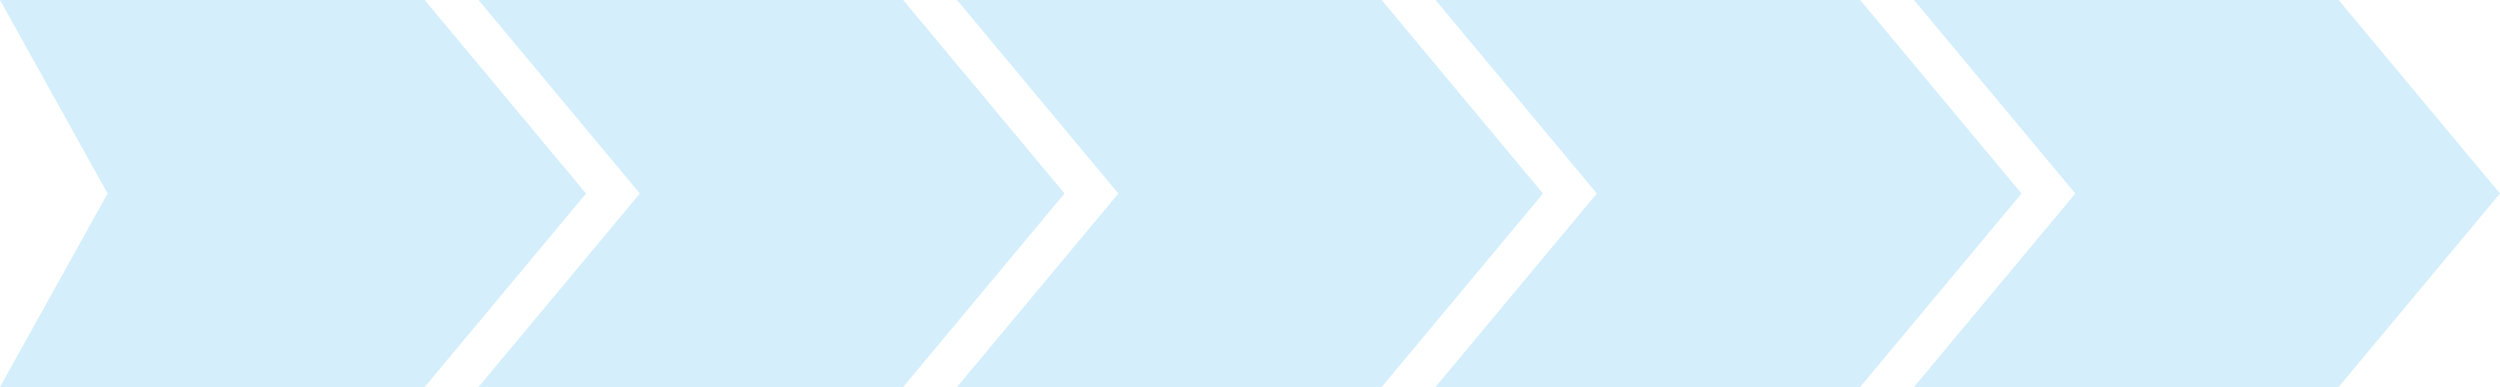
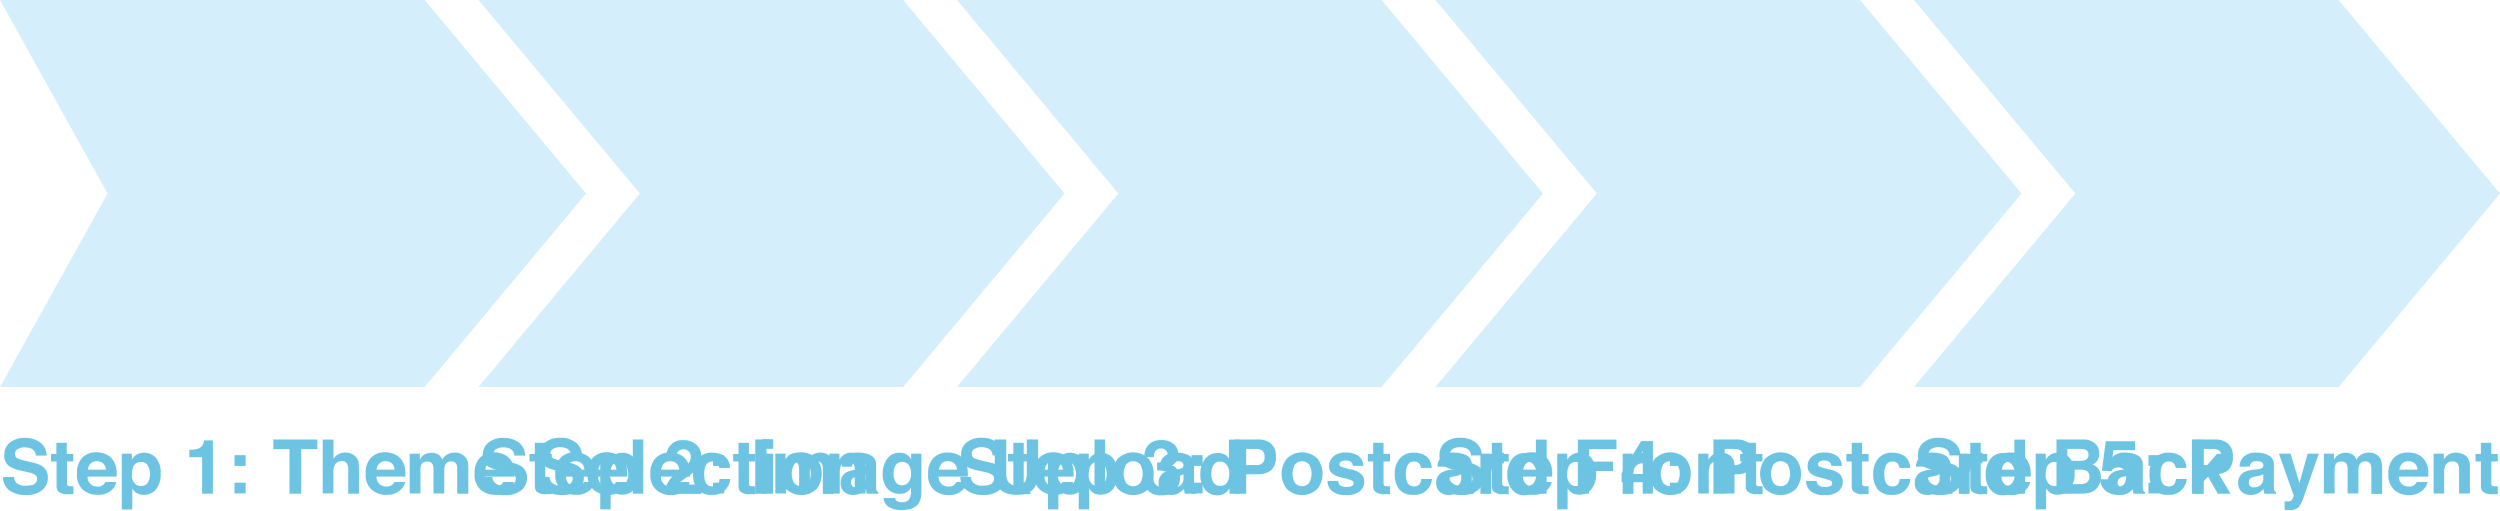
- <svg xmlns="http://www.w3.org/2000/svg" viewBox="0 0 464.8 71.95">
+ <svg xmlns="http://www.w3.org/2000/svg" viewBox="0 0 464.8 94.84">
  <defs>
    <style>
-       .bar {
+       .light-blue {
        fill: #d4effb;
      }

-       .bar-active {
+       .dark-blue {
        fill: #6DC4E2;
      }
    </style>
  </defs>
  <g id="Layer_2" data-name="Layer 2">
    <g id="Layer_2-2" data-name="Layer 2">
-       <polygon class="bar" ng-class="{'bar-active':$ctrl.curStep === 1}" points="78.96 71.95 0 71.95 20 35.98 0 0 78.96 0 108.96 35.98 78.96 71.95" />
-       <polygon class="bar" ng-class="{'bar-active':$ctrl.curStep === 2}" points="167.92 71.95 88.96 71.95 118.96 35.98 88.96 0 167.92 0 197.92 35.98 167.92 71.95" />
-       <polygon class="bar" ng-class="{'bar-active':$ctrl.curStep === 3}" points="256.88 71.95 177.92 71.95 207.92 35.98 177.92 0 256.88 0 286.88 35.98 256.88 71.95" />
-       <polygon class="bar" ng-class="{'bar-active':$ctrl.curStep === 4}" points="345.84 71.95 266.88 71.95 296.88 35.98 266.88 0 345.84 0 375.84 35.98 345.84 71.95" />
-       <polygon class="bar" ng-class="{'bar-active':$ctrl.curStep === 5}" points="434.8 71.95 355.84 71.95 385.84 35.98 355.84 0 434.8 0 464.8 35.98 434.8 71.95" />
+       <polygon id="step_1_chevron" class="light-blue" ng-class="{'dark-blue':$ctrl.curStep === 1}" ng-mouseenter="$ctrl.setHoverStep(1)" ng-mouseleave="$ctrl.setHoverStep(0)" points="78.96 71.95 0 71.95 20 35.98 0 0 78.96 0 108.96 35.98 78.96 71.95" />
+       <polygon id="step_2_chevron" class="light-blue" ng-class="{'dark-blue':$ctrl.curStep === 2}" ng-mouseenter="$ctrl.setHoverStep(2)" ng-mouseleave="$ctrl.setHoverStep(0)" points="167.92 71.95 88.96 71.95 118.96 35.98 88.96 0 167.92 0 197.92 35.98 167.92 71.95" />
+       <polygon id="step_3_chevron" class="light-blue" ng-class="{'dark-blue':$ctrl.curStep === 3}" ng-mouseenter="$ctrl.setHoverStep(3)" ng-mouseleave="$ctrl.setHoverStep(0)" points="256.88 71.95 177.92 71.95 207.92 35.98 177.92 0 256.88 0 286.88 35.98 256.88 71.95" />
+       <polygon id="step_4_chevron" class="light-blue" ng-class="{'dark-blue':$ctrl.curStep === 4}" ng-mouseenter="$ctrl.setHoverStep(4)" ng-mouseleave="$ctrl.setHoverStep(0)" points="345.84 71.95 266.88 71.95 296.88 35.98 266.88 0 345.84 0 375.84 35.98 345.84 71.95" />
+       <polygon id="step_5_chevron" class="light-blue" ng-class="{'dark-blue':$ctrl.curStep === 5}" ng-mouseenter="$ctrl.setHoverStep(5)" ng-mouseleave="$ctrl.setHoverStep(0)" points="434.8 71.95 355.84 71.95 385.84 35.98 355.84 0 434.8 0 464.8 35.98 434.8 71.95" />
+       <g ng-if="$ctrl.isInitilized" />
+       <g id="step_1_text" ng-if="$ctrl.hoverStep === 1">
+         <path class="dark-blue" d="M2.58,88.68a2,2,0,0,0,.38,1,2.24,2.24,0,0,0,1.79.62A3.86,3.86,0,0,0,6,90.17,1.17,1.17,0,0,0,6.9,89a.86.86,0,0,0-.44-.77,4.78,4.78,0,0,0-1.4-.47L4,87.52a6.8,6.8,0,0,1-2.21-.77,2.46,2.46,0,0,1-1-2.18,2.9,2.9,0,0,1,1-2.25,4.25,4.25,0,0,1,2.93-.9,4.49,4.49,0,0,1,2.75.84,3,3,0,0,1,1.19,2.45h-2a1.44,1.44,0,0,0-.81-1.29,2.79,2.79,0,0,0-1.25-.25,2.39,2.39,0,0,0-1.33.33,1,1,0,0,0-.5.92.86.86,0,0,0,.49.81,6.11,6.11,0,0,0,1.34.42l1.77.42A4.5,4.5,0,0,1,8,86.78a2.47,2.47,0,0,1,.9,2.06,2.89,2.89,0,0,1-1.07,2.29,4.51,4.51,0,0,1-3,.91,4.93,4.93,0,0,1-3.13-.9A3,3,0,0,1,.57,88.68Z" />
+         <path class="dark-blue" d="M9.48,85.79V84.4h1V82.33h1.93V84.4h1.21v1.39H12.45v3.94a.89.89,0,0,0,.12.57,1.28,1.28,0,0,0,.71.11h.38v1.46l-.92,0a2.48,2.48,0,0,1-1.89-.48,1.42,1.42,0,0,1-.33-1V85.79Z" />
+         <path class="dark-blue" d="M19.76,84.49a3,3,0,0,1,1.29,1.1,3.64,3.64,0,0,1,.59,1.54,9.46,9.46,0,0,1,.06,1.48H16.28a1.79,1.79,0,0,0,.78,1.57,2,2,0,0,0,1.07.28,1.51,1.51,0,0,0,1.48-.85h2A2.43,2.43,0,0,1,20.89,91,3.62,3.62,0,0,1,18.08,92a4.06,4.06,0,0,1-2.63-.92,3.61,3.61,0,0,1-1.14-3,4,4,0,0,1,1-3,3.59,3.59,0,0,1,2.67-1A4.24,4.24,0,0,1,19.76,84.49Zm-2.92,1.68a2,2,0,0,0-.52,1.15h3.36a1.62,1.62,0,0,0-.52-1.18,1.71,1.71,0,0,0-1.16-.4A1.55,1.55,0,0,0,16.85,86.17Z" />
+         <path class="dark-blue" d="M29,85.14A4,4,0,0,1,29.87,88,4.47,4.47,0,0,1,29,91a2.89,2.89,0,0,1-2.29,1,2.4,2.4,0,0,1-1.49-.44,2.86,2.86,0,0,1-.63-.72v3.88H22.64V84.34h1.87v1.1a3.14,3.14,0,0,1,.67-.77,2.49,2.49,0,0,1,1.56-.5A2.94,2.94,0,0,1,29,85.14Zm-1.5,1.4a1.39,1.39,0,0,0-1.29-.66,1.47,1.47,0,0,0-1.47,1,3.79,3.79,0,0,0-.21,1.35,2.15,2.15,0,0,0,.7,1.83,1.6,1.6,0,0,0,1,.31,1.43,1.43,0,0,0,1.25-.63,3.29,3.29,0,0,0,0-3.2Z" />
+         <path class="dark-blue" d="M35.2,85V83.63a8.61,8.61,0,0,0,1.29-.12,1.81,1.81,0,0,0,1-.52,1.71,1.71,0,0,0,.38-.71,1.65,1.65,0,0,0,.08-.4h1.63v9.91h-2V85Z" />
+         <path class="dark-blue" d="M43.6,84.62h2.07v2H43.6Zm0,5.12h2.07v2H43.6Z" />
+         <path class="dark-blue" d="M59,81.71V83.5h-3v8.29H53.82V83.5h-3V81.71Z" />
+         <path class="dark-blue" d="M65.38,84.38a2.18,2.18,0,0,1,.92.73,2,2,0,0,1,.37.86,10.53,10.53,0,0,1,.07,1.44v4.38h-2V87.25a2,2,0,0,0-.2-1,1,1,0,0,0-1-.52,1.38,1.38,0,0,0-1.16.52,2.38,2.38,0,0,0-.4,1.48v4H60v-10H62V85.3a2.38,2.38,0,0,1,1-.91,2.75,2.75,0,0,1,1.17-.26A3.17,3.17,0,0,1,65.38,84.38Z" />
+         <path class="dark-blue" d="M73.43,84.49a3,3,0,0,1,1.29,1.1,3.64,3.64,0,0,1,.59,1.54,9.46,9.46,0,0,1,.06,1.48H70a1.79,1.79,0,0,0,.78,1.57,2,2,0,0,0,1.07.28,1.51,1.51,0,0,0,1.48-.85h2A2.43,2.43,0,0,1,74.55,91,3.62,3.62,0,0,1,71.75,92a4.06,4.06,0,0,1-2.62-.92,3.61,3.61,0,0,1-1.14-3,4,4,0,0,1,1-3,3.59,3.59,0,0,1,2.67-1A4.24,4.24,0,0,1,73.43,84.49Zm-2.92,1.68A2,2,0,0,0,70,87.32h3.36a1.62,1.62,0,0,0-.52-1.18,1.71,1.71,0,0,0-1.16-.4A1.55,1.55,0,0,0,70.52,86.17Z" />
+         <path class="dark-blue" d="M85.66,84.36a2.16,2.16,0,0,1,.87.67A2.14,2.14,0,0,1,87,86a6.58,6.58,0,0,1,.07,1.1v4.7H85V87a1.56,1.56,0,0,0-.14-.7,1,1,0,0,0-1-.52,1.12,1.12,0,0,0-1.11.67,2.11,2.11,0,0,0-.16.85v4.44h-2V87.35a2.5,2.5,0,0,0-.14-1,1,1,0,0,0-1-.54,1.15,1.15,0,0,0-1.12.54,2.09,2.09,0,0,0-.16.92v4.48h-2V84.35h1.89v1.09a3.14,3.14,0,0,1,.68-.83,2.7,2.7,0,0,1,2.85-.06,2.19,2.19,0,0,1,.64.9,2.48,2.48,0,0,1,1-1,2.9,2.9,0,0,1,1.34-.31A2.6,2.6,0,0,1,85.66,84.36Z" />
+         <path class="dark-blue" d="M93.67,84.49A3,3,0,0,1,95,85.59a3.64,3.64,0,0,1,.59,1.54,9.46,9.46,0,0,1,.06,1.48H90.19A1.79,1.79,0,0,0,91,90.18a2,2,0,0,0,1.07.28,1.51,1.51,0,0,0,1.48-.85h2A2.43,2.43,0,0,1,94.79,91,3.62,3.62,0,0,1,92,92a4.06,4.06,0,0,1-2.62-.92,3.61,3.61,0,0,1-1.14-3,4,4,0,0,1,1-3,3.59,3.59,0,0,1,2.67-1A4.24,4.24,0,0,1,93.67,84.49Zm-2.92,1.68a2,2,0,0,0-.52,1.15h3.36a1.62,1.62,0,0,0-.52-1.18,1.71,1.71,0,0,0-1.16-.4A1.55,1.55,0,0,0,90.75,86.17Z" />
+         <path class="dark-blue" d="M102.16,88.68a2,2,0,0,0,.38,1,2.24,2.24,0,0,0,1.79.62,3.86,3.86,0,0,0,1.24-.16,1.17,1.17,0,0,0,.9-1.17.86.86,0,0,0-.44-.77,4.78,4.78,0,0,0-1.4-.47l-1.09-.24a6.8,6.8,0,0,1-2.21-.77,2.46,2.46,0,0,1-1-2.18,2.9,2.9,0,0,1,1-2.25,4.25,4.25,0,0,1,2.93-.9,4.49,4.49,0,0,1,2.75.84,3,3,0,0,1,1.19,2.45h-2a1.44,1.44,0,0,0-.81-1.29,2.79,2.79,0,0,0-1.25-.25,2.39,2.39,0,0,0-1.33.33,1,1,0,0,0-.5.92.86.86,0,0,0,.49.81,6.11,6.11,0,0,0,1.34.42l1.77.42a4.5,4.5,0,0,1,1.74.73,2.47,2.47,0,0,1,.9,2.06,2.89,2.89,0,0,1-1.07,2.29,4.51,4.51,0,0,1-3,.91,4.93,4.93,0,0,1-3.13-.9,3,3,0,0,1-1.14-2.47Z" />
+         <path class="dark-blue" d="M114.68,84.49a3,3,0,0,1,1.29,1.1,3.64,3.64,0,0,1,.59,1.54,9.46,9.46,0,0,1,.06,1.48H111.2a1.79,1.79,0,0,0,.78,1.57,2,2,0,0,0,1.07.28,1.51,1.51,0,0,0,1.48-.85h2A2.43,2.43,0,0,1,115.8,91,3.62,3.62,0,0,1,113,92a4.06,4.06,0,0,1-2.62-.92,3.61,3.61,0,0,1-1.14-3,4,4,0,0,1,1-3,3.59,3.59,0,0,1,2.67-1A4.24,4.24,0,0,1,114.68,84.49Zm-2.92,1.68a2,2,0,0,0-.52,1.15h3.36a1.62,1.62,0,0,0-.52-1.18,1.71,1.71,0,0,0-1.16-.4A1.55,1.55,0,0,0,111.77,86.17Z" />
+         <path class="dark-blue" d="M119.6,91.79h-1.95V81.71h1.95Z" />
+         <path class="dark-blue" d="M126.36,84.49a3,3,0,0,1,1.29,1.1,3.64,3.64,0,0,1,.59,1.54,9.46,9.46,0,0,1,.06,1.48h-5.43a1.79,1.79,0,0,0,.78,1.57,2,2,0,0,0,1.07.28,1.51,1.51,0,0,0,1.48-.85h2a2.43,2.43,0,0,1-.72,1.35,3.62,3.62,0,0,1-2.8,1.09,4.06,4.06,0,0,1-2.62-.92,3.61,3.61,0,0,1-1.14-3,4,4,0,0,1,1-3,3.59,3.59,0,0,1,2.67-1A4.24,4.24,0,0,1,126.36,84.49Zm-2.92,1.68a2,2,0,0,0-.52,1.15h3.36a1.62,1.62,0,0,0-.52-1.18,1.71,1.71,0,0,0-1.16-.4A1.55,1.55,0,0,0,123.44,86.17Z" />
+         <path class="dark-blue" d="M133.74,87a1.71,1.71,0,0,0-.28-.75,1.18,1.18,0,0,0-1-.45,1.34,1.34,0,0,0-1.35,1,4.06,4.06,0,0,0-.19,1.38,3.73,3.73,0,0,0,.19,1.32,1.3,1.3,0,0,0,1.32.93,1.16,1.16,0,0,0,1-.37,1.83,1.83,0,0,0,.35-1h2a3.26,3.26,0,0,1-.64,1.68A3.13,3.13,0,0,1,132.36,92,3.18,3.18,0,0,1,129.71,91a4.31,4.31,0,0,1-.85-2.77,4.37,4.37,0,0,1,.94-3,3.27,3.27,0,0,1,2.59-1.07,3.89,3.89,0,0,1,2.29.63A2.92,2.92,0,0,1,135.74,87Z" />
+         <path class="dark-blue" d="M136.31,85.79V84.4h1V82.33h1.93V84.4h1.21v1.39h-1.21v3.94a.89.89,0,0,0,.12.57,1.28,1.28,0,0,0,.71.11h.38v1.46l-.92,0a2.48,2.48,0,0,1-1.89-.48,1.42,1.42,0,0,1-.33-1V85.79Z" />
+         <path class="dark-blue" d="M143.74,83.45h-2v-1.8h2Zm-2,.89h2v7.45h-2Z" />
+         <path class="dark-blue" d="M151.84,90.88a4.1,4.1,0,0,1-5.73,0,4.62,4.62,0,0,1,0-5.6,4.06,4.06,0,0,1,5.73,0,4.62,4.62,0,0,1,0,5.6Zm-1.56-1.08a3.48,3.48,0,0,0,0-3.45,1.73,1.73,0,0,0-2.63,0,3.46,3.46,0,0,0,0,3.45,1.73,1.73,0,0,0,2.63,0Z" />
+         <path class="dark-blue" d="M160.19,84.76a2.47,2.47,0,0,1,.73,2v5h-2V87.26a2.07,2.07,0,0,0-.16-.9,1.1,1.1,0,0,0-1.09-.57,1.35,1.35,0,0,0-1.35.84,2.9,2.9,0,0,0-.19,1.13v4h-1.95V84.35h1.89v1.09a3.28,3.28,0,0,1,.71-.83,2.45,2.45,0,0,1,1.52-.45A2.86,2.86,0,0,1,160.19,84.76Z" />
+       </g>
+       <g id="step_2_text" ng-if="$ctrl.hoverStep === 2">
+         <path class="dark-blue" d="M91.54,88.68a2,2,0,0,0,.38,1,2.24,2.24,0,0,0,1.79.62A3.86,3.86,0,0,0,95,90.17a1.17,1.17,0,0,0,.9-1.17.86.86,0,0,0-.44-.77,4.78,4.78,0,0,0-1.4-.47l-1.09-.24a6.8,6.8,0,0,1-2.21-.77,2.46,2.46,0,0,1-1-2.18,2.9,2.9,0,0,1,1-2.25,4.25,4.25,0,0,1,2.93-.9,4.49,4.49,0,0,1,2.75.84,3,3,0,0,1,1.19,2.45h-2a1.44,1.44,0,0,0-.81-1.29,2.79,2.79,0,0,0-1.25-.25,2.39,2.39,0,0,0-1.33.33,1,1,0,0,0-.5.92.86.86,0,0,0,.49.81,6.11,6.11,0,0,0,1.34.42l1.77.42a4.5,4.5,0,0,1,1.74.73,2.47,2.47,0,0,1,.9,2.06,2.89,2.89,0,0,1-1.07,2.29,4.51,4.51,0,0,1-3,.91,4.93,4.93,0,0,1-3.13-.9,3,3,0,0,1-1.14-2.47Z" />
+         <path class="dark-blue" d="M98.44,85.79V84.4h1V82.33h1.93V84.4h1.21v1.39h-1.21v3.94a.89.89,0,0,0,.12.57,1.28,1.28,0,0,0,.71.11h.38v1.46l-.92,0a2.48,2.48,0,0,1-1.89-.48,1.42,1.42,0,0,1-.33-1V85.79Z" />
+         <path class="dark-blue" d="M108.73,84.49a3,3,0,0,1,1.29,1.1,3.64,3.64,0,0,1,.59,1.54,9.46,9.46,0,0,1,.06,1.48h-5.43a1.79,1.79,0,0,0,.78,1.57,2,2,0,0,0,1.07.28,1.51,1.51,0,0,0,1.48-.85h2a2.43,2.43,0,0,1-.72,1.35A3.62,3.62,0,0,1,107,92a4.06,4.06,0,0,1-2.62-.92,3.61,3.61,0,0,1-1.14-3,4,4,0,0,1,1-3,3.59,3.59,0,0,1,2.67-1A4.24,4.24,0,0,1,108.73,84.49Zm-2.92,1.68a2,2,0,0,0-.52,1.15h3.36a1.62,1.62,0,0,0-.52-1.18,1.71,1.71,0,0,0-1.16-.4A1.55,1.55,0,0,0,105.81,86.17Z" />
+         <path class="dark-blue" d="M117.92,85.14a4,4,0,0,1,.91,2.83,4.47,4.47,0,0,1-.89,3,2.89,2.89,0,0,1-2.29,1,2.4,2.4,0,0,1-1.49-.44,2.86,2.86,0,0,1-.63-.72v3.88H111.6V84.34h1.87v1.1a3.14,3.14,0,0,1,.67-.77,2.49,2.49,0,0,1,1.56-.5A2.94,2.94,0,0,1,117.92,85.14Zm-1.5,1.4a1.39,1.39,0,0,0-1.29-.66,1.47,1.47,0,0,0-1.47,1,3.79,3.79,0,0,0-.21,1.35,2.15,2.15,0,0,0,.7,1.83,1.6,1.6,0,0,0,1,.31,1.43,1.43,0,0,0,1.25-.63,3.29,3.29,0,0,0,0-3.2Z" />
+         <path class="dark-blue" d="M124.08,89.84a5.51,5.51,0,0,1,2-2.1,14.51,14.51,0,0,0,1.74-1.38,2,2,0,0,0,.61-1.42,1.57,1.57,0,0,0-.35-1,1.42,1.42,0,0,0-2.21.25,3.28,3.28,0,0,0-.22,1.22h-1.89a4.79,4.79,0,0,1,.46-2A2.86,2.86,0,0,1,127,81.83a3.52,3.52,0,0,1,2.5.87A3,3,0,0,1,130.4,85a3.12,3.12,0,0,1-.66,2,6.56,6.56,0,0,1-1.42,1.26l-.78.55q-.73.52-1,.75a2.19,2.19,0,0,0-.46.54h4.33v1.72h-6.79A4.66,4.66,0,0,1,124.08,89.84Z" />
+         <path class="dark-blue" d="M132.56,84.62h2.07v2h-2.07Zm0,5.12h2.07v2h-2.07Z" />
+         <path class="dark-blue" d="M142.51,91.79h-2.09V81.71h2.09Z" />
+         <path class="dark-blue" d="M153.62,84.36a2.16,2.16,0,0,1,.87.67,2.14,2.14,0,0,1,.42,1,6.58,6.58,0,0,1,.07,1.1v4.7h-2V87a1.56,1.56,0,0,0-.14-.7,1,1,0,0,0-1-.52,1.12,1.12,0,0,0-1.11.67,2.11,2.11,0,0,0-.16.85v4.44h-2V87.35a2.5,2.5,0,0,0-.14-1,1,1,0,0,0-1-.54,1.15,1.15,0,0,0-1.12.54,2.09,2.09,0,0,0-.16.92v4.48h-2V84.35h1.89v1.09a3.14,3.14,0,0,1,.68-.83,2.7,2.7,0,0,1,2.85-.06,2.19,2.19,0,0,1,.64.9,2.48,2.48,0,0,1,1-1,2.9,2.9,0,0,1,1.34-.31A2.6,2.6,0,0,1,153.62,84.36Z" />
+         <path class="dark-blue" d="M159.72,87.26a3.08,3.08,0,0,0,.78-.17.59.59,0,0,0,.42-.55.65.65,0,0,0-.32-.63,2,2,0,0,0-.95-.17,1.24,1.24,0,0,0-1,.34,1.41,1.41,0,0,0-.28.68h-1.88a2.86,2.86,0,0,1,.55-1.61,3.2,3.2,0,0,1,2.66-1,4.75,4.75,0,0,1,2.18.49,1.86,1.86,0,0,1,1,1.83v3.42q0,.36,0,.86a1.09,1.09,0,0,0,.12.52.69.69,0,0,0,.29.23v.29h-2.12a2.12,2.12,0,0,1-.12-.42c0-.13,0-.28-.05-.45a4,4,0,0,1-.94.75,2.82,2.82,0,0,1-1.43.36,2.47,2.47,0,0,1-1.68-.58,2.05,2.05,0,0,1-.66-1.64,2.12,2.12,0,0,1,1.07-2,4.77,4.77,0,0,1,1.72-.48Zm1.19.91a2.16,2.16,0,0,1-.38.19,3.2,3.2,0,0,1-.52.13l-.44.08a2.92,2.92,0,0,0-.9.27.89.89,0,0,0-.46.83.86.86,0,0,0,.28.72,1.07,1.07,0,0,0,.68.22,2,2,0,0,0,1.18-.37,1.56,1.56,0,0,0,.56-1.35Z" />
+         <path class="dark-blue" d="M168.25,84.33a2.34,2.34,0,0,1,1.15,1.08V84.34h1.9V91.4a4,4,0,0,1-.49,2.17q-.83,1.26-3.2,1.26a4.36,4.36,0,0,1-2.33-.56,2.07,2.07,0,0,1-1-1.67h2.12a.88.88,0,0,0,.27.49,1.65,1.65,0,0,0,1.06.27,1.42,1.42,0,0,0,1.41-.7,3.56,3.56,0,0,0,.23-1.52v-.48a2.38,2.38,0,0,1-.6.72,2.42,2.42,0,0,1-1.51.44,2.86,2.86,0,0,1-2.29-1,4.08,4.08,0,0,1-.86-2.73,4.61,4.61,0,0,1,.83-2.79,2.73,2.73,0,0,1,2.34-1.13A2.57,2.57,0,0,1,168.25,84.33Zm.66,5.34a2.39,2.39,0,0,0,.47-1.64,2.52,2.52,0,0,0-.45-1.61,1.45,1.45,0,0,0-1.19-.55,1.41,1.41,0,0,0-1.41,1,3.44,3.44,0,0,0-.2,1.26,2.89,2.89,0,0,0,.22,1.16,1.42,1.42,0,0,0,1.42.94A1.5,1.5,0,0,0,168.91,89.67Z" />
+         <path class="dark-blue" d="M178,84.49a3,3,0,0,1,1.29,1.1,3.64,3.64,0,0,1,.59,1.54,9.46,9.46,0,0,1,.06,1.48h-5.43a1.79,1.79,0,0,0,.78,1.57,2,2,0,0,0,1.07.28,1.51,1.51,0,0,0,1.48-.85h2a2.43,2.43,0,0,1-.72,1.35,3.62,3.62,0,0,1-2.8,1.09,4.06,4.06,0,0,1-2.62-.92,3.61,3.61,0,0,1-1.14-3,4,4,0,0,1,1-3,3.59,3.59,0,0,1,2.67-1A4.24,4.24,0,0,1,178,84.49Zm-2.92,1.68a2,2,0,0,0-.52,1.15h3.36a1.62,1.62,0,0,0-.52-1.18,1.71,1.71,0,0,0-1.16-.4A1.55,1.55,0,0,0,175.05,86.17Z" />
+         <path class="dark-blue" d="M184.94,81.71h2.14V87.9a3.51,3.51,0,0,0,.25,1.52,2,2,0,0,0,3.32,0,3.51,3.51,0,0,0,.25-1.52V81.71H193V87.9a5.2,5.2,0,0,1-.5,2.5Q191.6,92,189,92t-3.55-1.64a5.2,5.2,0,0,1-.5-2.5Z" />
+         <path class="dark-blue" d="M201.16,85.14a4,4,0,0,1,.91,2.83,4.47,4.47,0,0,1-.89,3,2.89,2.89,0,0,1-2.29,1,2.4,2.4,0,0,1-1.49-.44,2.86,2.86,0,0,1-.63-.72v3.88h-1.93V84.34h1.87v1.1a3.14,3.14,0,0,1,.67-.77,2.49,2.49,0,0,1,1.56-.5A2.94,2.94,0,0,1,201.16,85.14Zm-1.5,1.4a1.39,1.39,0,0,0-1.29-.66,1.47,1.47,0,0,0-1.47,1,3.79,3.79,0,0,0-.21,1.35,2.15,2.15,0,0,0,.7,1.83,1.6,1.6,0,0,0,1,.31,1.43,1.43,0,0,0,1.25-.63,3.29,3.29,0,0,0,0-3.2Z" />
+         <path class="dark-blue" d="M205.44,91.79h-1.95V81.71h1.95Z" />
+         <path class="dark-blue" d="M213.55,90.88a4.1,4.1,0,0,1-5.73,0,4.62,4.62,0,0,1,0-5.6,4.06,4.06,0,0,1,5.73,0,4.62,4.62,0,0,1,0,5.6ZM212,89.8a3.48,3.48,0,0,0,0-3.45,1.73,1.73,0,0,0-2.63,0,3.46,3.46,0,0,0,0,3.45,1.73,1.73,0,0,0,2.63,0Z" />
+         <path class="dark-blue" d="M218.84,87.26a3.08,3.08,0,0,0,.78-.17.59.59,0,0,0,.42-.55.65.65,0,0,0-.32-.63,2,2,0,0,0-.95-.17,1.24,1.24,0,0,0-1,.34,1.41,1.41,0,0,0-.28.68h-1.88a2.86,2.86,0,0,1,.55-1.61,3.2,3.2,0,0,1,2.66-1,4.75,4.75,0,0,1,2.18.49,1.86,1.86,0,0,1,1,1.83v3.42q0,.36,0,.86a1.09,1.09,0,0,0,.12.52.69.69,0,0,0,.29.23v.29h-2.12a2.12,2.12,0,0,1-.12-.42c0-.13,0-.28-.05-.45a4,4,0,0,1-.94.75,2.82,2.82,0,0,1-1.43.36,2.47,2.47,0,0,1-1.68-.58,2.05,2.05,0,0,1-.66-1.64,2.12,2.12,0,0,1,1.07-2,4.77,4.77,0,0,1,1.72-.48Zm1.19.91a2.16,2.16,0,0,1-.38.19,3.2,3.2,0,0,1-.52.13l-.44.08a2.92,2.92,0,0,0-.9.27.89.89,0,0,0-.46.83.86.86,0,0,0,.28.72,1.07,1.07,0,0,0,.68.22,2,2,0,0,0,1.18-.37,1.56,1.56,0,0,0,.56-1.35Z" />
+         <path class="dark-blue" d="M227.63,84.46a2.37,2.37,0,0,1,.85.82V81.73h2V91.79h-1.89v-1a2.75,2.75,0,0,1-1,1,2.67,2.67,0,0,1-1.33.3,2.77,2.77,0,0,1-2.2-1.06,4.06,4.06,0,0,1-.89-2.71,4.67,4.67,0,0,1,.88-3,2.86,2.86,0,0,1,2.35-1.09A2.4,2.4,0,0,1,227.63,84.46Zm.48,5.31a2.72,2.72,0,0,0,.43-1.59,2.44,2.44,0,0,0-.69-2,1.49,1.49,0,0,0-1-.36,1.37,1.37,0,0,0-1.25.65,3,3,0,0,0-.4,1.6,3,3,0,0,0,.41,1.65,1.37,1.37,0,0,0,1.23.62A1.44,1.44,0,0,0,228.11,89.76Z" />
+       </g>
+       <g id="step_3_text" ng-if="$ctrl.hoverStep === 3">
+         <path class="dark-blue" d="M180.5,88.68a2,2,0,0,0,.38,1,2.24,2.24,0,0,0,1.79.62,3.86,3.86,0,0,0,1.24-.16,1.17,1.17,0,0,0,.9-1.17.86.86,0,0,0-.44-.77,4.78,4.78,0,0,0-1.4-.47l-1.09-.24a6.8,6.8,0,0,1-2.21-.77,2.46,2.46,0,0,1-1-2.18,2.9,2.9,0,0,1,1-2.25,4.25,4.25,0,0,1,2.93-.9,4.49,4.49,0,0,1,2.75.84,3,3,0,0,1,1.19,2.45h-2a1.44,1.44,0,0,0-.81-1.29,2.79,2.79,0,0,0-1.25-.25,2.39,2.39,0,0,0-1.33.33,1,1,0,0,0-.5.92.86.86,0,0,0,.49.81,6.11,6.11,0,0,0,1.34.42l1.77.42a4.5,4.5,0,0,1,1.74.73,2.47,2.47,0,0,1,.9,2.06,2.89,2.89,0,0,1-1.07,2.29,4.51,4.51,0,0,1-3,.91,4.93,4.93,0,0,1-3.13-.9,3,3,0,0,1-1.14-2.47Z" />
+         <path class="dark-blue" d="M187.4,85.79V84.4h1V82.33h1.93V84.4h1.21v1.39h-1.21v3.94a.89.89,0,0,0,.12.57,1.28,1.28,0,0,0,.71.11h.38v1.46l-.92,0a2.48,2.48,0,0,1-1.89-.48,1.42,1.42,0,0,1-.33-1V85.79Z" />
+         <path class="dark-blue" d="M197.68,84.49a3,3,0,0,1,1.29,1.1,3.64,3.64,0,0,1,.59,1.54,9.46,9.46,0,0,1,.06,1.48H194.2a1.79,1.79,0,0,0,.78,1.57,2,2,0,0,0,1.07.28,1.51,1.51,0,0,0,1.48-.85h2a2.43,2.43,0,0,1-.72,1.35A3.62,3.62,0,0,1,196,92a4.06,4.06,0,0,1-2.62-.92,3.61,3.61,0,0,1-1.14-3,4,4,0,0,1,1-3,3.59,3.59,0,0,1,2.67-1A4.24,4.24,0,0,1,197.68,84.49Zm-2.92,1.68a2,2,0,0,0-.52,1.15h3.36a1.62,1.62,0,0,0-.52-1.18,1.71,1.71,0,0,0-1.16-.4A1.55,1.55,0,0,0,194.77,86.17Z" />
+         <path class="dark-blue" d="M206.88,85.14a4,4,0,0,1,.91,2.83,4.47,4.47,0,0,1-.89,3,2.89,2.89,0,0,1-2.29,1,2.4,2.4,0,0,1-1.49-.44,2.86,2.86,0,0,1-.63-.72v3.88h-1.93V84.34h1.87v1.1a3.14,3.14,0,0,1,.67-.77,2.49,2.49,0,0,1,1.56-.5A2.94,2.94,0,0,1,206.88,85.14Zm-1.5,1.4a1.39,1.39,0,0,0-1.29-.66,1.47,1.47,0,0,0-1.47,1,3.79,3.79,0,0,0-.21,1.35,2.15,2.15,0,0,0,.7,1.83,1.6,1.6,0,0,0,1,.31,1.43,1.43,0,0,0,1.25-.63,3.29,3.29,0,0,0,0-3.2Z" />
+         <path class="dark-blue" d="M214.43,88.75a2.22,2.22,0,0,0,.19,1,1.31,1.31,0,0,0,1.29.72,1.42,1.42,0,0,0,1-.39,1.46,1.46,0,0,0,.43-1.13,1.28,1.28,0,0,0-.79-1.31,4,4,0,0,0-1.42-.18V86a3.67,3.67,0,0,0,1.32-.18,1.14,1.14,0,0,0,.65-1.16,1.3,1.3,0,0,0-.33-.92,1.21,1.21,0,0,0-.93-.36,1.18,1.18,0,0,0-1,.44,1.86,1.86,0,0,0-.31,1.17h-1.82a4.9,4.9,0,0,1,.25-1.4,3.15,3.15,0,0,1,.75-1.07,2.62,2.62,0,0,1,.91-.53,3.93,3.93,0,0,1,1.29-.18,3.43,3.43,0,0,1,2.29.73,2.45,2.45,0,0,1,.87,2,2.18,2.18,0,0,1-.52,1.48,1.78,1.78,0,0,1-.68.51,1.41,1.41,0,0,1,.77.46,2.45,2.45,0,0,1,.75,1.89,3.18,3.18,0,0,1-.87,2.21,3.32,3.32,0,0,1-2.58,1A3.12,3.12,0,0,1,213,90.66a4.08,4.08,0,0,1-.48-1.91Z" />
+         <path class="dark-blue" d="M221.52,84.62h2.07v2h-2.07Zm0,5.12h2.07v2h-2.07Z" />
+         <path class="dark-blue" d="M236.32,87.43a3.84,3.84,0,0,1-2.53.74h-2.1v3.62H229.6V81.71h4.33a3.49,3.49,0,0,1,2.39.78,3,3,0,0,1,.89,2.41A3.13,3.13,0,0,1,236.32,87.43Zm-1.61-3.63a1.7,1.7,0,0,0-1.12-.33h-1.9v3h1.9a1.61,1.61,0,0,0,1.12-.36,1.48,1.48,0,0,0,.4-1.15A1.39,1.39,0,0,0,234.71,83.8Z" />
+         <path class="dark-blue" d="M244.95,90.88a4.1,4.1,0,0,1-5.73,0,4.62,4.62,0,0,1,0-5.6,4.06,4.06,0,0,1,5.73,0,4.62,4.62,0,0,1,0,5.6Zm-1.56-1.08a3.48,3.48,0,0,0,0-3.45,1.73,1.73,0,0,0-2.63,0,3.46,3.46,0,0,0,0,3.45,1.73,1.73,0,0,0,2.63,0Z" />
+         <path class="dark-blue" d="M248.79,89.41a1.3,1.3,0,0,0,.27.74,1.82,1.82,0,0,0,1.35.39,2.06,2.06,0,0,0,.92-.17.55.55,0,0,0,.34-.51.55.55,0,0,0-.27-.5,11.18,11.18,0,0,0-2-.59,4.23,4.23,0,0,1-1.79-.79,1.7,1.7,0,0,1-.52-1.34,2.32,2.32,0,0,1,.81-1.77,3.26,3.26,0,0,1,2.29-.74,4.2,4.2,0,0,1,2.28.56,2.39,2.39,0,0,1,1,1.92h-1.95a1.15,1.15,0,0,0-.21-.59,1.34,1.34,0,0,0-1.1-.4,1.58,1.58,0,0,0-.91.2.57.57,0,0,0-.27.46.51.51,0,0,0,.29.49,12.47,12.47,0,0,0,2,.54,3.73,3.73,0,0,1,1.75.83,1.88,1.88,0,0,1,.57,1.4,2.26,2.26,0,0,1-.83,1.81,3.88,3.88,0,0,1-2.55.7,3.85,3.85,0,0,1-2.6-.74,2.41,2.41,0,0,1-.84-1.89Z" />
+         <path class="dark-blue" d="M254.3,85.79V84.4h1V82.33h1.93V84.4h1.21v1.39h-1.21v3.94a.89.89,0,0,0,.12.57,1.28,1.28,0,0,0,.71.11h.38v1.46l-.92,0a2.48,2.48,0,0,1-1.89-.48,1.42,1.42,0,0,1-.33-1V85.79Z" />
+         <path class="dark-blue" d="M264.19,87a1.71,1.71,0,0,0-.28-.75,1.18,1.18,0,0,0-1-.45,1.34,1.34,0,0,0-1.35,1,4.06,4.06,0,0,0-.19,1.38,3.73,3.73,0,0,0,.19,1.32,1.3,1.3,0,0,0,1.32.93,1.16,1.16,0,0,0,1-.37,1.83,1.83,0,0,0,.35-1h2a3.26,3.26,0,0,1-.64,1.68A3.13,3.13,0,0,1,262.81,92,3.18,3.18,0,0,1,260.16,91a4.31,4.31,0,0,1-.85-2.77,4.37,4.37,0,0,1,.94-3,3.27,3.27,0,0,1,2.59-1.07,3.89,3.89,0,0,1,2.29.63A2.92,2.92,0,0,1,266.19,87Z" />
+         <path class="dark-blue" d="M270.47,87.26a3.08,3.08,0,0,0,.78-.17.59.59,0,0,0,.42-.55.65.65,0,0,0-.32-.63,2,2,0,0,0-.95-.17,1.24,1.24,0,0,0-1,.34,1.41,1.41,0,0,0-.28.68h-1.88a2.86,2.86,0,0,1,.55-1.61,3.2,3.2,0,0,1,2.66-1,4.75,4.75,0,0,1,2.18.49,1.86,1.86,0,0,1,1,1.83v3.42q0,.36,0,.86a1.09,1.09,0,0,0,.12.52.69.69,0,0,0,.29.23v.29H271.9a2.12,2.12,0,0,1-.12-.42c0-.13,0-.28-.05-.45a4,4,0,0,1-.94.75,2.82,2.82,0,0,1-1.43.36,2.47,2.47,0,0,1-1.68-.58,2.05,2.05,0,0,1-.66-1.64,2.12,2.12,0,0,1,1.07-2,4.77,4.77,0,0,1,1.72-.48Zm1.19.91a2.16,2.16,0,0,1-.38.19,3.2,3.2,0,0,1-.52.13l-.44.08a2.92,2.92,0,0,0-.9.27.89.89,0,0,0-.46.83.86.86,0,0,0,.28.72,1.07,1.07,0,0,0,.68.22,2,2,0,0,0,1.18-.37,1.56,1.56,0,0,0,.56-1.35Z" />
+         <path class="dark-blue" d="M279.44,84.16h.17v2l-.33,0h-.23a1.62,1.62,0,0,0-1.58.77,3,3,0,0,0-.23,1.33v3.56h-2V84.34h1.86v1.3a4.11,4.11,0,0,1,.79-1,2.14,2.14,0,0,1,1.42-.46Z" />
+         <path class="dark-blue" d="M284.7,84.46a2.37,2.37,0,0,1,.85.82V81.73h2V91.79h-1.89v-1a2.75,2.75,0,0,1-1,1,2.67,2.67,0,0,1-1.33.3,2.77,2.77,0,0,1-2.2-1.06,4.06,4.06,0,0,1-.89-2.71,4.67,4.67,0,0,1,.88-3,2.86,2.86,0,0,1,2.35-1.09A2.4,2.4,0,0,1,284.7,84.46Zm.48,5.31a2.72,2.72,0,0,0,.43-1.59,2.44,2.44,0,0,0-.69-2,1.49,1.49,0,0,0-1-.36,1.37,1.37,0,0,0-1.25.65,3,3,0,0,0-.4,1.6,3,3,0,0,0,.41,1.65,1.37,1.37,0,0,0,1.23.62A1.44,1.44,0,0,0,285.18,89.76Z" />
+         <path class="dark-blue" d="M293.35,81.73h7.18V83.5h-5.09v2.32h4.46v1.75h-4.46v4.22h-2.09Z" />
+         <path class="dark-blue" d="M305.89,84.16h.17v2l-.33,0h-.23a1.62,1.62,0,0,0-1.58.77,3,3,0,0,0-.23,1.33v3.56h-2V84.34h1.86v1.3a4.11,4.11,0,0,1,.79-1,2.14,2.14,0,0,1,1.42-.46Z" />
+         <path class="dark-blue" d="M313.41,90.88a4.1,4.1,0,0,1-5.73,0,4.62,4.62,0,0,1,0-5.6,4.06,4.06,0,0,1,5.73,0,4.62,4.62,0,0,1,0,5.6Zm-1.56-1.08a3.48,3.48,0,0,0,0-3.45,1.73,1.73,0,0,0-2.63,0,3.46,3.46,0,0,0,0,3.45,1.73,1.73,0,0,0,2.63,0Z" />
+         <path class="dark-blue" d="M321.75,84.76a2.47,2.47,0,0,1,.73,2v5h-2V87.26a2.07,2.07,0,0,0-.16-.9,1.1,1.1,0,0,0-1.09-.57,1.35,1.35,0,0,0-1.35.84,2.9,2.9,0,0,0-.19,1.13v4h-1.95V84.35h1.89v1.09a3.28,3.28,0,0,1,.71-.83,2.45,2.45,0,0,1,1.52-.45A2.86,2.86,0,0,1,321.75,84.76Z" />
+         <path class="dark-blue" d="M323.53,85.79V84.4h1V82.33h1.93V84.4h1.21v1.39H326.5v3.94a.89.89,0,0,0,.12.57,1.28,1.28,0,0,0,.71.11h.38v1.46l-.92,0a2.48,2.48,0,0,1-1.89-.48,1.42,1.42,0,0,1-.33-1V85.79Z" />
+       </g>
+       <g id="step_4_text" ng-if="$ctrl.hoverStep === 4">
+         <path class="dark-blue" d="M269.46,88.68a2,2,0,0,0,.38,1,2.24,2.24,0,0,0,1.79.62,3.86,3.86,0,0,0,1.24-.16,1.17,1.17,0,0,0,.9-1.17.86.86,0,0,0-.44-.77,4.78,4.78,0,0,0-1.4-.47l-1.09-.24a6.8,6.8,0,0,1-2.21-.77,2.46,2.46,0,0,1-1-2.18,2.9,2.9,0,0,1,1-2.25,4.25,4.25,0,0,1,2.93-.9,4.49,4.49,0,0,1,2.75.84,3,3,0,0,1,1.19,2.45h-2a1.44,1.44,0,0,0-.81-1.29,2.79,2.79,0,0,0-1.25-.25,2.39,2.39,0,0,0-1.33.33,1,1,0,0,0-.5.92.86.86,0,0,0,.49.81,6.11,6.11,0,0,0,1.34.42l1.77.42a4.5,4.5,0,0,1,1.74.73,2.47,2.47,0,0,1,.9,2.06,2.89,2.89,0,0,1-1.07,2.29,4.51,4.51,0,0,1-3,.91,4.93,4.93,0,0,1-3.13-.9,3,3,0,0,1-1.14-2.47Z" />
+         <path class="dark-blue" d="M276.36,85.79V84.4h1V82.33h1.93V84.4h1.21v1.39h-1.21v3.94a.89.89,0,0,0,.12.57,1.28,1.28,0,0,0,.71.11h.38v1.46l-.92,0a2.48,2.48,0,0,1-1.89-.48,1.42,1.42,0,0,1-.33-1V85.79Z" />
+         <path class="dark-blue" d="M286.65,84.49a3,3,0,0,1,1.29,1.1,3.64,3.64,0,0,1,.59,1.54,9.46,9.46,0,0,1,.06,1.48h-5.43a1.79,1.79,0,0,0,.78,1.57,2,2,0,0,0,1.07.28,1.51,1.51,0,0,0,1.48-.85h2a2.43,2.43,0,0,1-.72,1.35A3.62,3.62,0,0,1,285,92a4.06,4.06,0,0,1-2.62-.92,3.61,3.61,0,0,1-1.14-3,4,4,0,0,1,1-3,3.59,3.59,0,0,1,2.67-1A4.24,4.24,0,0,1,286.65,84.49Zm-2.92,1.68a2,2,0,0,0-.52,1.15h3.36a1.62,1.62,0,0,0-.52-1.18,1.71,1.71,0,0,0-1.16-.4A1.55,1.55,0,0,0,283.73,86.17Z" />
+         <path class="dark-blue" d="M295.84,85.14a4,4,0,0,1,.91,2.83,4.47,4.47,0,0,1-.89,3,2.89,2.89,0,0,1-2.29,1,2.4,2.4,0,0,1-1.49-.44,2.86,2.86,0,0,1-.63-.72v3.88h-1.93V84.34h1.87v1.1a3.14,3.14,0,0,1,.67-.77,2.49,2.49,0,0,1,1.56-.5A2.94,2.94,0,0,1,295.84,85.14Zm-1.5,1.4a1.39,1.39,0,0,0-1.29-.66,1.47,1.47,0,0,0-1.47,1,3.79,3.79,0,0,0-.21,1.35,2.15,2.15,0,0,0,.7,1.83,1.6,1.6,0,0,0,1,.31,1.43,1.43,0,0,0,1.25-.63,3.29,3.29,0,0,0,0-3.2Z" />
+         <path class="dark-blue" d="M308.43,89.65h-1.12v2.13H305.4V89.65h-3.92V88l3.64-6h2.19v6.19h1.12Zm-3-1.52V83.86l-2.47,4.27Z" />
+         <path class="dark-blue" d="M310.48,84.62h2.07v2h-2.07Zm0,5.12h2.07v2h-2.07Z" />
+         <path class="dark-blue" d="M325.28,87.43a3.84,3.84,0,0,1-2.53.74h-2.1v3.62h-2.09V81.71h4.33a3.49,3.49,0,0,1,2.39.78,3,3,0,0,1,.89,2.41A3.13,3.13,0,0,1,325.28,87.43Zm-1.61-3.63a1.7,1.7,0,0,0-1.12-.33h-1.9v3h1.9a1.61,1.61,0,0,0,1.12-.36,1.48,1.48,0,0,0,.4-1.15A1.39,1.39,0,0,0,323.67,83.8Z" />
+         <path class="dark-blue" d="M333.91,90.88a4.1,4.1,0,0,1-5.73,0,4.62,4.62,0,0,1,0-5.6,4.06,4.06,0,0,1,5.73,0,4.62,4.62,0,0,1,0,5.6Zm-1.56-1.08a3.48,3.48,0,0,0,0-3.45,1.73,1.73,0,0,0-2.63,0,3.46,3.46,0,0,0,0,3.45,1.73,1.73,0,0,0,2.63,0Z" />
+         <path class="dark-blue" d="M337.76,89.41a1.3,1.3,0,0,0,.27.74,1.82,1.82,0,0,0,1.35.39,2.06,2.06,0,0,0,.92-.17.55.55,0,0,0,.34-.51.55.55,0,0,0-.27-.5,11.18,11.18,0,0,0-2-.59,4.23,4.23,0,0,1-1.79-.79,1.7,1.7,0,0,1-.52-1.34,2.32,2.32,0,0,1,.81-1.77,3.26,3.26,0,0,1,2.29-.74,4.2,4.2,0,0,1,2.28.56,2.39,2.39,0,0,1,1,1.92h-1.95a1.15,1.15,0,0,0-.21-.59,1.34,1.34,0,0,0-1.1-.4,1.58,1.58,0,0,0-.91.2.57.57,0,0,0-.27.46.51.51,0,0,0,.29.49,12.47,12.47,0,0,0,2,.54,3.73,3.73,0,0,1,1.75.83,1.88,1.88,0,0,1,.57,1.4,2.26,2.26,0,0,1-.83,1.81,3.88,3.88,0,0,1-2.55.7,3.85,3.85,0,0,1-2.6-.74,2.41,2.41,0,0,1-.84-1.89Z" />
+         <path class="dark-blue" d="M343.27,85.79V84.4h1V82.33h1.93V84.4h1.21v1.39h-1.21v3.94a.89.89,0,0,0,.12.57,1.28,1.28,0,0,0,.71.11h.38v1.46l-.92,0a2.48,2.48,0,0,1-1.89-.48,1.42,1.42,0,0,1-.33-1V85.79Z" />
+         <path class="dark-blue" d="M353.15,87a1.71,1.71,0,0,0-.28-.75,1.18,1.18,0,0,0-1-.45,1.34,1.34,0,0,0-1.35,1,4.06,4.06,0,0,0-.19,1.38,3.73,3.73,0,0,0,.19,1.32,1.3,1.3,0,0,0,1.32.93,1.16,1.16,0,0,0,1-.37,1.83,1.83,0,0,0,.35-1h2a3.26,3.26,0,0,1-.64,1.68A3.13,3.13,0,0,1,351.77,92,3.18,3.18,0,0,1,349.12,91a4.31,4.31,0,0,1-.85-2.77,4.37,4.37,0,0,1,.94-3,3.27,3.27,0,0,1,2.59-1.07,3.89,3.89,0,0,1,2.29.63A2.92,2.92,0,0,1,355.15,87Z" />
+         <path class="dark-blue" d="M359.43,87.26a3.08,3.08,0,0,0,.78-.17.59.59,0,0,0,.42-.55.65.65,0,0,0-.32-.63,2,2,0,0,0-.95-.17,1.24,1.24,0,0,0-1,.34,1.41,1.41,0,0,0-.28.68h-1.88a2.86,2.86,0,0,1,.55-1.61,3.2,3.2,0,0,1,2.66-1,4.75,4.75,0,0,1,2.18.49,1.86,1.86,0,0,1,1,1.83v3.42q0,.36,0,.86a1.09,1.09,0,0,0,.12.52.69.69,0,0,0,.29.23v.29h-2.12a2.12,2.12,0,0,1-.12-.42c0-.13,0-.28-.05-.45a4,4,0,0,1-.94.75,2.82,2.82,0,0,1-1.43.36,2.47,2.47,0,0,1-1.68-.58,2.05,2.05,0,0,1-.66-1.64,2.12,2.12,0,0,1,1.07-2,4.77,4.77,0,0,1,1.72-.48Zm1.19.91a2.16,2.16,0,0,1-.38.19,3.2,3.2,0,0,1-.52.13l-.44.08a2.92,2.92,0,0,0-.9.27.89.89,0,0,0-.46.83.86.86,0,0,0,.28.72,1.07,1.07,0,0,0,.68.22,2,2,0,0,0,1.18-.37,1.56,1.56,0,0,0,.56-1.35Z" />
+         <path class="dark-blue" d="M368.4,84.16h.17v2l-.33,0H368a1.62,1.62,0,0,0-1.58.77,3,3,0,0,0-.23,1.33v3.56h-2V84.34h1.86v1.3a4.11,4.11,0,0,1,.79-1,2.14,2.14,0,0,1,1.42-.46Z" />
+         <path class="dark-blue" d="M373.66,84.46a2.37,2.37,0,0,1,.85.82V81.73h2V91.79H374.6v-1a2.75,2.75,0,0,1-1,1,2.67,2.67,0,0,1-1.33.3,2.77,2.77,0,0,1-2.2-1.06,4.06,4.06,0,0,1-.89-2.71,4.67,4.67,0,0,1,.88-3,2.86,2.86,0,0,1,2.35-1.09A2.4,2.4,0,0,1,373.66,84.46Zm.48,5.31a2.72,2.72,0,0,0,.43-1.59,2.44,2.44,0,0,0-.69-2,1.49,1.49,0,0,0-1-.36,1.37,1.37,0,0,0-1.25.65,3,3,0,0,0-.4,1.6,3,3,0,0,0,.41,1.65,1.37,1.37,0,0,0,1.23.62A1.44,1.44,0,0,0,374.14,89.76Z" />
+         <path class="dark-blue" d="M389.83,82.78a2.56,2.56,0,0,1,.46,1.54,2.24,2.24,0,0,1-.47,1.48,2.41,2.41,0,0,1-.77.57,2.24,2.24,0,0,1,1.16.89,2.67,2.67,0,0,1,.39,1.48,3,3,0,0,1-.45,1.61,2.78,2.78,0,0,1-1.85,1.3,7,7,0,0,1-1.42.14h-4.54V81.71h4.87A3.09,3.09,0,0,1,389.83,82.78Zm-5.47.68v2.22h2.45a2,2,0,0,0,1.07-.25,1,1,0,0,0,.41-.89.9.9,0,0,0-.54-.93,3.79,3.79,0,0,0-1.19-.16Zm0,3.89V90h2.45a2.38,2.38,0,0,0,1-.18,1.27,1.27,0,0,0,.66-1.26,1.08,1.08,0,0,0-.64-1.08,2.55,2.55,0,0,0-1-.17Z" />
+         <path class="dark-blue" d="M395.22,87.26a3.08,3.08,0,0,0,.78-.17.59.59,0,0,0,.42-.55.65.65,0,0,0-.32-.63,2,2,0,0,0-.95-.17,1.24,1.24,0,0,0-1,.34,1.41,1.41,0,0,0-.28.68H392a2.86,2.86,0,0,1,.55-1.61,3.2,3.2,0,0,1,2.66-1,4.75,4.75,0,0,1,2.18.49,1.86,1.86,0,0,1,1,1.83v3.42q0,.36,0,.86a1.09,1.09,0,0,0,.12.52.69.69,0,0,0,.29.23v.29h-2.12a2.12,2.12,0,0,1-.12-.42c0-.13,0-.28-.05-.45a4,4,0,0,1-.94.75,2.82,2.82,0,0,1-1.43.36,2.47,2.47,0,0,1-1.68-.58,2.05,2.05,0,0,1-.66-1.64,2.12,2.12,0,0,1,1.07-2,4.77,4.77,0,0,1,1.72-.48Zm1.19.91a2.16,2.16,0,0,1-.38.19,3.2,3.2,0,0,1-.52.13l-.44.08a2.92,2.92,0,0,0-.9.27.89.89,0,0,0-.46.83.86.86,0,0,0,.28.72,1.07,1.07,0,0,0,.68.22,2,2,0,0,0,1.18-.37,1.56,1.56,0,0,0,.56-1.35Z" />
+         <path class="dark-blue" d="M404.51,87a1.71,1.71,0,0,0-.28-.75,1.18,1.18,0,0,0-1-.45,1.34,1.34,0,0,0-1.35,1,4.06,4.06,0,0,0-.19,1.38,3.73,3.73,0,0,0,.19,1.32,1.3,1.3,0,0,0,1.32.93,1.16,1.16,0,0,0,1-.37,1.83,1.83,0,0,0,.35-1h2a3.26,3.26,0,0,1-.64,1.68A3.13,3.13,0,0,1,403.12,92,3.18,3.18,0,0,1,400.48,91a4.31,4.31,0,0,1-.85-2.77,4.37,4.37,0,0,1,.94-3,3.27,3.27,0,0,1,2.59-1.07,3.89,3.89,0,0,1,2.29.63A2.92,2.92,0,0,1,406.5,87Z" />
+         <path class="dark-blue" d="M407.82,81.75h1.91v5.44l2.46-2.81h2.42l-2.67,2.78,2.77,4.64h-2.37l-1.81-3.18-.81.84v2.34h-1.91Z" />
+       </g>
+       <g id="step_5_text" ng-if="$ctrl.hoverStep === 5">
+         <path class="dark-blue" d="M358.42,88.68a2,2,0,0,0,.38,1,2.24,2.24,0,0,0,1.79.62,3.86,3.86,0,0,0,1.24-.16,1.17,1.17,0,0,0,.9-1.17.86.86,0,0,0-.44-.77,4.78,4.78,0,0,0-1.4-.47l-1.09-.24a6.8,6.8,0,0,1-2.21-.77,2.46,2.46,0,0,1-1-2.18,2.9,2.9,0,0,1,1-2.25,4.25,4.25,0,0,1,2.93-.9,4.49,4.49,0,0,1,2.75.84,3,3,0,0,1,1.19,2.45h-2a1.44,1.44,0,0,0-.81-1.29,2.79,2.79,0,0,0-1.25-.25,2.39,2.39,0,0,0-1.33.33,1,1,0,0,0-.5.92.86.86,0,0,0,.49.81,6.11,6.11,0,0,0,1.34.42l1.77.42a4.5,4.5,0,0,1,1.74.73,2.47,2.47,0,0,1,.9,2.06,2.89,2.89,0,0,1-1.07,2.29,4.51,4.51,0,0,1-3,.91,4.93,4.93,0,0,1-3.13-.9,3,3,0,0,1-1.14-2.47Z" />
+         <path class="dark-blue" d="M365.32,85.79V84.4h1V82.33h1.93V84.4h1.21v1.39h-1.21v3.94a.89.89,0,0,0,.12.57,1.28,1.28,0,0,0,.71.11h.38v1.46l-.92,0a2.48,2.48,0,0,1-1.89-.48,1.42,1.42,0,0,1-.33-1V85.79Z" />
+         <path class="dark-blue" d="M375.61,84.49a3,3,0,0,1,1.29,1.1,3.64,3.64,0,0,1,.59,1.54,9.46,9.46,0,0,1,.06,1.48h-5.43a1.79,1.79,0,0,0,.78,1.57,2,2,0,0,0,1.07.28,1.51,1.51,0,0,0,1.48-.85h2a2.43,2.43,0,0,1-.72,1.35,3.62,3.62,0,0,1-2.8,1.09,4.06,4.06,0,0,1-2.62-.92,3.61,3.61,0,0,1-1.14-3,4,4,0,0,1,1-3,3.59,3.59,0,0,1,2.67-1A4.24,4.24,0,0,1,375.61,84.49Zm-2.92,1.68a2,2,0,0,0-.52,1.15h3.36a1.62,1.62,0,0,0-.52-1.18,1.71,1.71,0,0,0-1.16-.4A1.55,1.55,0,0,0,372.69,86.17Z" />
+         <path class="dark-blue" d="M384.8,85.14a4,4,0,0,1,.91,2.83,4.47,4.47,0,0,1-.89,3,2.89,2.89,0,0,1-2.29,1,2.4,2.4,0,0,1-1.49-.44,2.86,2.86,0,0,1-.63-.72v3.88h-1.93V84.34h1.87v1.1a3.14,3.14,0,0,1,.67-.77,2.49,2.49,0,0,1,1.56-.5A2.94,2.94,0,0,1,384.8,85.14Zm-1.5,1.4a1.39,1.39,0,0,0-1.29-.66,1.47,1.47,0,0,0-1.47,1,3.79,3.79,0,0,0-.21,1.35,2.15,2.15,0,0,0,.7,1.83,1.6,1.6,0,0,0,1,.31,1.43,1.43,0,0,0,1.25-.63,3.29,3.29,0,0,0,0-3.2Z" />
+         <path class="dark-blue" d="M392.38,89.14a1.88,1.88,0,0,0,.44,1,1.25,1.25,0,0,0,1,.35,1.29,1.29,0,0,0,1.1-.51,2.09,2.09,0,0,0,.38-1.28,2.23,2.23,0,0,0-.35-1.28,1.24,1.24,0,0,0-1.11-.52,1.9,1.9,0,0,0-.61.09,1.22,1.22,0,0,0-.69.61l-1.75-.08.7-5.48h5.45v1.65h-4l-.35,2.17a4,4,0,0,1,.7-.39,3,3,0,0,1,1-.16,3,3,0,0,1,3.06,3.23,3.78,3.78,0,0,1-.88,2.45A3.2,3.2,0,0,1,393.77,92a3.5,3.5,0,0,1-2.32-.76,3,3,0,0,1-1-2.15Z" />
+         <path class="dark-blue" d="M399.44,84.62h2.07v2h-2.07Zm0,5.12h2.07v2h-2.07Z" />
+         <path class="dark-blue" d="M414.24,87.43a3.84,3.84,0,0,1-2.53.74h-2.1v3.62h-2.09V81.71h4.33a3.49,3.49,0,0,1,2.39.78,3,3,0,0,1,.89,2.41A3.13,3.13,0,0,1,414.24,87.43Zm-1.61-3.63a1.7,1.7,0,0,0-1.12-.33h-1.9v3h1.9a1.61,1.61,0,0,0,1.12-.36,1.48,1.48,0,0,0,.4-1.15A1.39,1.39,0,0,0,412.63,83.8Z" />
+         <path class="dark-blue" d="M419.6,87.26a3.08,3.08,0,0,0,.78-.17.59.59,0,0,0,.42-.55.65.65,0,0,0-.32-.63,2,2,0,0,0-.95-.17,1.24,1.24,0,0,0-1,.34,1.41,1.41,0,0,0-.28.68h-1.88a2.86,2.86,0,0,1,.55-1.61,3.2,3.2,0,0,1,2.66-1,4.75,4.75,0,0,1,2.18.49,1.86,1.86,0,0,1,1,1.83v3.42q0,.36,0,.86a1.09,1.09,0,0,0,.12.52.69.69,0,0,0,.29.23v.29H421a2.12,2.12,0,0,1-.12-.42c0-.13,0-.28-.05-.45a4,4,0,0,1-.94.75,2.82,2.82,0,0,1-1.43.36,2.47,2.47,0,0,1-1.68-.58,2.05,2.05,0,0,1-.66-1.64,2.12,2.12,0,0,1,1.07-2,4.77,4.77,0,0,1,1.72-.48Zm1.19.91a2.16,2.16,0,0,1-.38.19,3.2,3.2,0,0,1-.52.13l-.44.08a2.92,2.92,0,0,0-.9.27.89.89,0,0,0-.46.83.86.86,0,0,0,.28.72,1.07,1.07,0,0,0,.68.22,2,2,0,0,0,1.18-.37,1.56,1.56,0,0,0,.56-1.35Z" />
+         <path class="dark-blue" d="M424.73,93.22H425a3,3,0,0,0,.55,0,1,1,0,0,0,.44-.16,1.05,1.05,0,0,0,.32-.49,1.17,1.17,0,0,0,.13-.45l-2.74-7.78h2.17l1.63,5.5,1.54-5.5h2.07l-2.55,7.33a10.33,10.33,0,0,1-1.17,2.63,2.23,2.23,0,0,1-1.72.51h-.42l-.47,0Z" />
+         <path class="dark-blue" d="M441.52,84.36a2.16,2.16,0,0,1,.87.67,2.14,2.14,0,0,1,.42,1,6.58,6.58,0,0,1,.07,1.1v4.7h-2V87a1.56,1.56,0,0,0-.14-.7,1,1,0,0,0-1-.52,1.12,1.12,0,0,0-1.11.67,2.11,2.11,0,0,0-.16.85v4.44h-2V87.35a2.5,2.5,0,0,0-.14-1,1,1,0,0,0-1-.54,1.15,1.15,0,0,0-1.12.54,2.09,2.09,0,0,0-.16.92v4.48h-2V84.35h1.89v1.09a3.14,3.14,0,0,1,.68-.83,2.7,2.7,0,0,1,2.85-.06,2.19,2.19,0,0,1,.64.9,2.48,2.48,0,0,1,1-1,2.9,2.9,0,0,1,1.34-.31A2.6,2.6,0,0,1,441.52,84.36Z" />
+         <path class="dark-blue" d="M449.53,84.49a3,3,0,0,1,1.29,1.1,3.64,3.64,0,0,1,.59,1.54,9.46,9.46,0,0,1,.06,1.48H446a1.79,1.79,0,0,0,.78,1.57,2,2,0,0,0,1.07.28,1.51,1.51,0,0,0,1.48-.85h2a2.43,2.43,0,0,1-.72,1.35,3.62,3.62,0,0,1-2.8,1.09,4.06,4.06,0,0,1-2.62-.92,3.61,3.61,0,0,1-1.14-3,4,4,0,0,1,1-3,3.59,3.59,0,0,1,2.67-1A4.24,4.24,0,0,1,449.53,84.49Zm-2.92,1.68a2,2,0,0,0-.52,1.15h3.36a1.62,1.62,0,0,0-.52-1.18,1.71,1.71,0,0,0-1.16-.4A1.55,1.55,0,0,0,446.61,86.17Z" />
+         <path class="dark-blue" d="M458.47,84.76a2.47,2.47,0,0,1,.73,2v5h-2V87.26a2.07,2.07,0,0,0-.16-.9,1.1,1.1,0,0,0-1.09-.57,1.35,1.35,0,0,0-1.35.84,2.9,2.9,0,0,0-.19,1.13v4h-1.95V84.35h1.89v1.09a3.28,3.28,0,0,1,.71-.83,2.45,2.45,0,0,1,1.52-.45A2.86,2.86,0,0,1,458.47,84.76Z" />
+         <path class="dark-blue" d="M460.25,85.79V84.4h1V82.33h1.93V84.4h1.21v1.39h-1.21v3.94a.89.89,0,0,0,.12.57,1.28,1.28,0,0,0,.71.11h.38v1.46l-.92,0a2.48,2.48,0,0,1-1.89-.48,1.42,1.42,0,0,1-.33-1V85.79Z" />
+       </g>
    </g>
  </g>
</svg>
